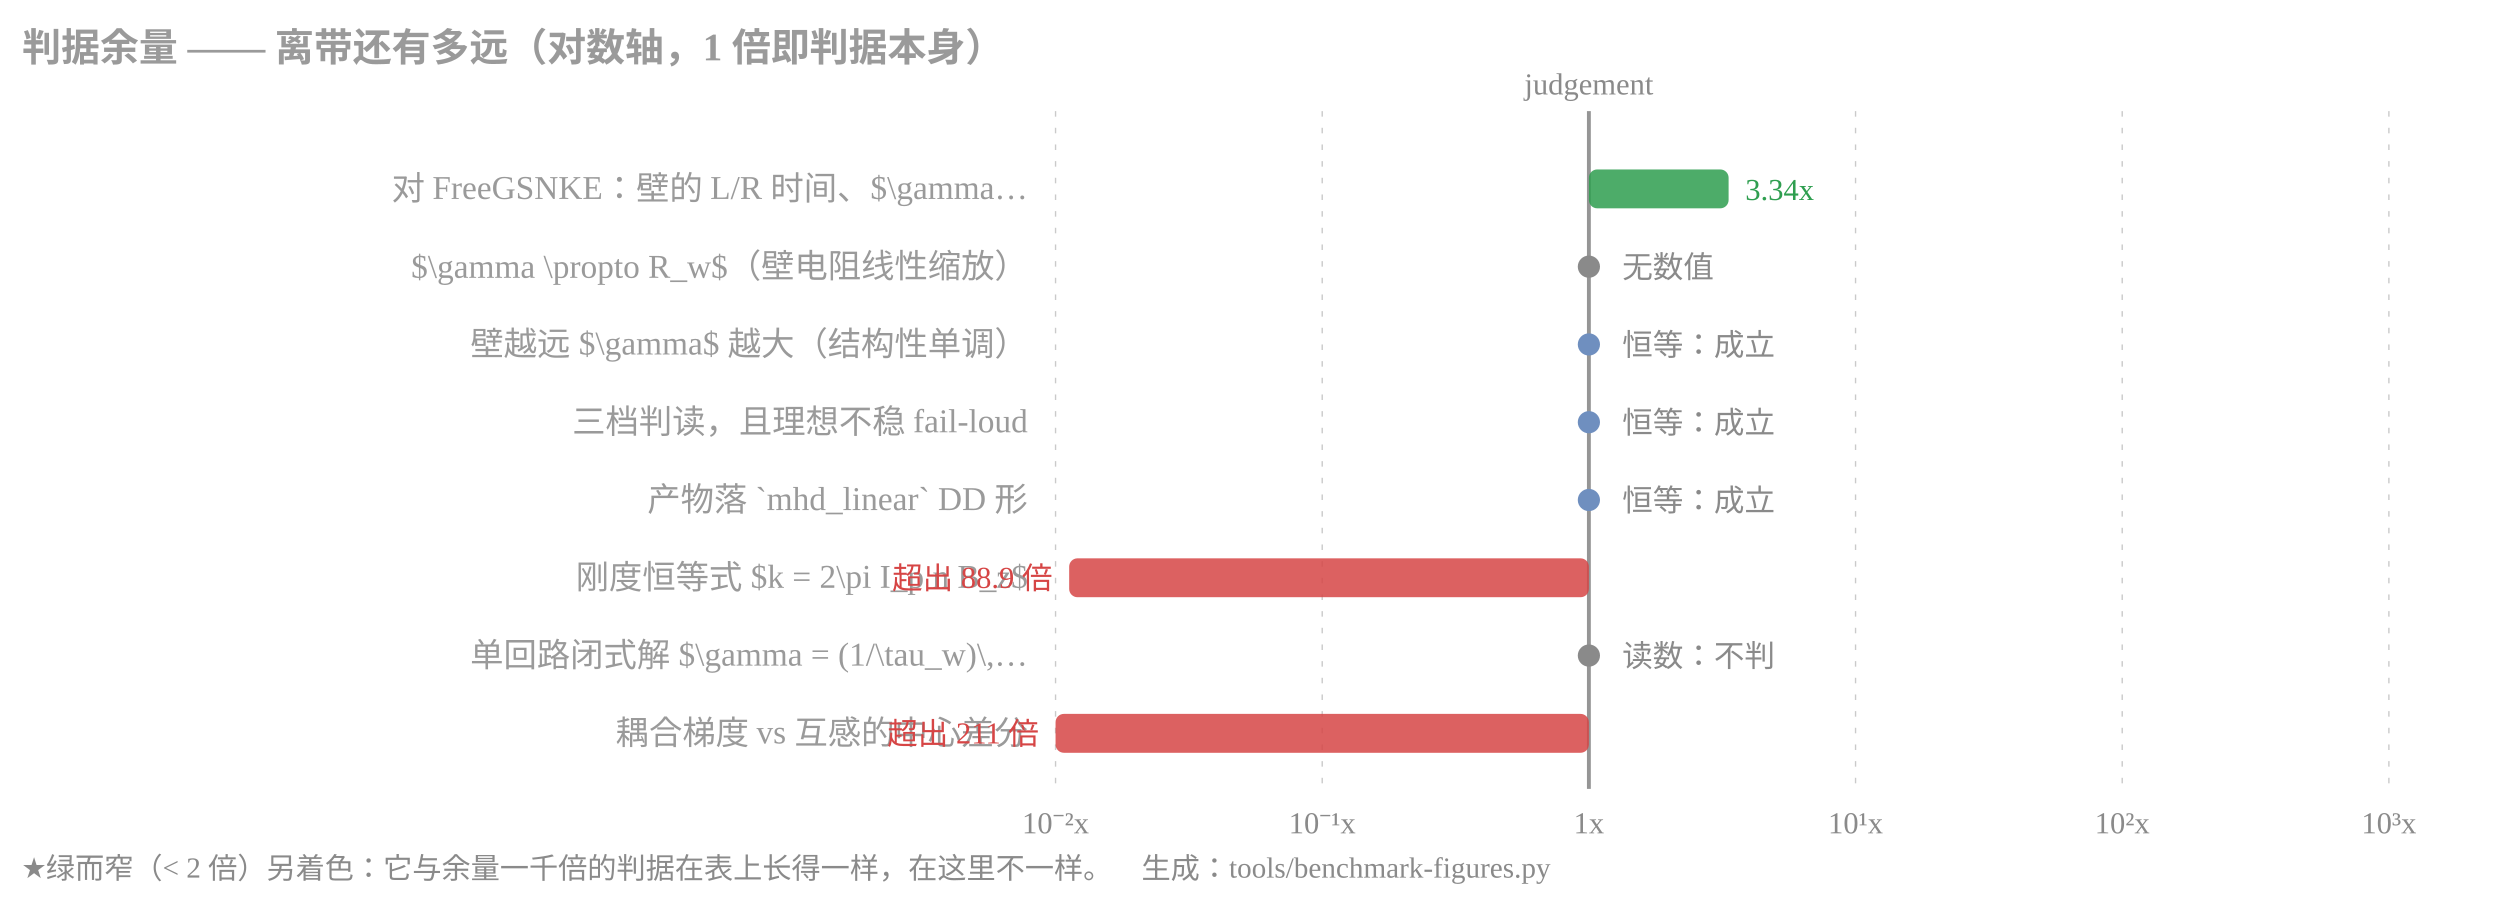
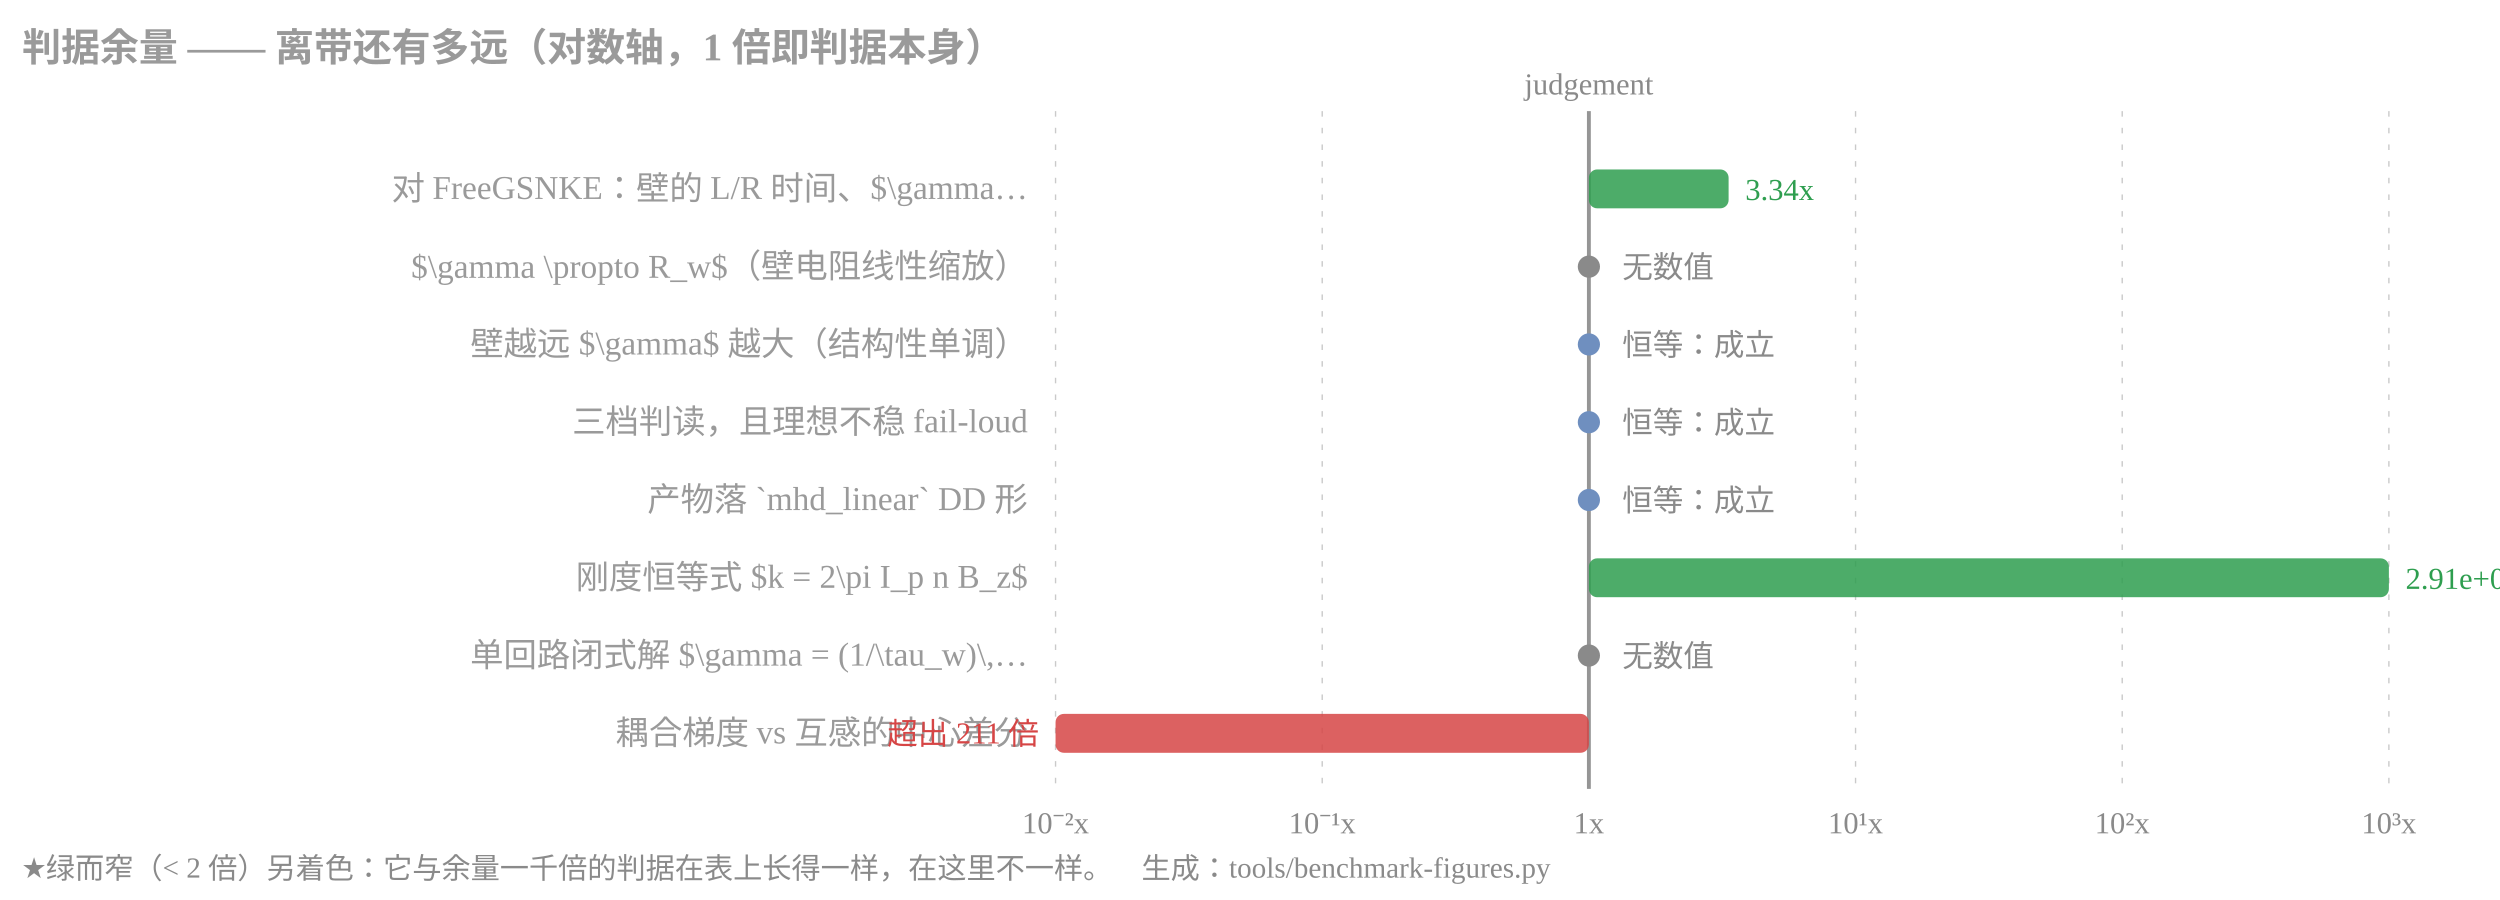
<svg xmlns="http://www.w3.org/2000/svg" viewBox="0 0 900 324" role="img" aria-label="mhd-vertical-freegsnke-east137985: 每条判据离它的带还有多远">
  <text x="8" y="22" font-size="14" font-weight="600" fill="#9a9a9a">判据余量 —— 离带还有多远（对数轴，1 倍即判据本身）</text>
  <line x1="380.0" y1="40" x2="380.0" y2="284" stroke="#8a8a8a" stroke-width="0.5" stroke-dasharray="2 4" opacity="0.45" />
  <text x="380.0" y="300" font-size="11" fill="#8a8a8a" text-anchor="middle">10⁻²x</text>
  <line x1="476.0" y1="40" x2="476.0" y2="284" stroke="#8a8a8a" stroke-width="0.5" stroke-dasharray="2 4" opacity="0.45" />
  <text x="476.0" y="300" font-size="11" fill="#8a8a8a" text-anchor="middle">10⁻¹x</text>
  <line x1="572.0" y1="40" x2="572.0" y2="284" stroke="#8a8a8a" stroke-width="1.4" opacity="0.9" />
  <text x="572.0" y="300" font-size="11" fill="#8a8a8a" text-anchor="middle">1x</text>
  <line x1="668.0" y1="40" x2="668.0" y2="284" stroke="#8a8a8a" stroke-width="0.5" stroke-dasharray="2 4" opacity="0.45" />
  <text x="668.0" y="300" font-size="11" fill="#8a8a8a" text-anchor="middle">10¹x</text>
  <line x1="764.0" y1="40" x2="764.0" y2="284" stroke="#8a8a8a" stroke-width="0.5" stroke-dasharray="2 4" opacity="0.45" />
  <text x="764.0" y="300" font-size="11" fill="#8a8a8a" text-anchor="middle">10²x</text>
  <line x1="860.0" y1="40" x2="860.0" y2="284" stroke="#8a8a8a" stroke-width="0.5" stroke-dasharray="2 4" opacity="0.45" />
  <text x="860.0" y="300" font-size="11" fill="#8a8a8a" text-anchor="middle">10³x</text>
  <text x="572.0" y="34" font-size="11" fill="#8a8a8a" text-anchor="middle">judgement</text>
  <text x="370" y="72.0" font-size="12" fill="#9a9a9a" text-anchor="end">对 FreeGSNKE：壁的 L/R 时间、$\gamma…</text>
  <rect x="572.0" y="61.0" width="50.3" height="14" rx="3" fill="#2e9e4f" opacity="0.85" />
  <text x="628.3" y="72.0" font-size="11" fill="#2e9e4f" text-anchor="start">3.34x</text>
  <text x="370" y="100.0" font-size="12" fill="#9a9a9a" text-anchor="end">$\gamma \propto R_w$（壁电阻线性缩放）</text>
  <circle cx="572.0" cy="96.0" r="4" fill="#8a8a8a" />
  <text x="584.0" y="100.0" font-size="11" fill="#8a8a8a">无数值</text>
  <text x="370" y="128.0" font-size="12" fill="#9a9a9a" text-anchor="end">壁越远 $\gamma$ 越大（结构性单调）</text>
  <circle cx="572.0" cy="124.0" r="4" fill="#6f8fbf" />
  <text x="584.0" y="128.0" font-size="11" fill="#8a8a8a">恒等：成立</text>
  <text x="370" y="156.0" font-size="12" fill="#9a9a9a" text-anchor="end">三档判读，且理想不稳 fail-loud</text>
  <circle cx="572.0" cy="152.0" r="4" fill="#6f8fbf" />
  <text x="584.0" y="156.0" font-size="11" fill="#8a8a8a">恒等：成立</text>
  <text x="370" y="184.0" font-size="12" fill="#9a9a9a" text-anchor="end">产物落 `mhd_linear` DD 形</text>
  <circle cx="572.0" cy="180.0" r="4" fill="#6f8fbf" />
  <text x="584.0" y="184.0" font-size="11" fill="#8a8a8a">恒等：成立</text>
  <text x="370" y="212.0" font-size="12" fill="#9a9a9a" text-anchor="end">刚度恒等式 $k = 2\pi I_p n B_z$</text>
-   <rect x="384.9" y="201.0" width="187.1" height="14" rx="3" fill="#d64545" opacity="0.85" />
-   <text x="378.9" y="212.0" font-size="11" fill="#d64545" text-anchor="end">超出 88.9 倍</text>
+   <rect x="572.0" y="201.0" width="288.0" height="14" rx="3" fill="#2e9e4f" opacity="0.85" />
+   <text x="866.0" y="212.0" font-size="11" fill="#2e9e4f" text-anchor="start">2.91e+03x</text>
  <text x="370" y="240.0" font-size="12" fill="#9a9a9a" text-anchor="end">单回路闭式解 $\gamma = (1/\tau_w)\,…</text>
  <circle cx="572.0" cy="236.0" r="4" fill="#8a8a8a" />
-   <text x="584.0" y="240.0" font-size="11" fill="#8a8a8a">读数：不判</text>
+   <text x="584.0" y="240.0" font-size="11" fill="#8a8a8a">无数值</text>
  <text x="370" y="268.0" font-size="12" fill="#9a9a9a" text-anchor="end">耦合梯度 vs 互感的中心差分</text>
  <rect x="380.0" y="257.0" width="192.0" height="14" rx="3" fill="#d64545" opacity="0.85" />
  <text x="374.0" y="268.0" font-size="11" fill="#d64545" text-anchor="end">超出 211 倍</text>
  <text x="8" y="316" font-size="10.5" fill="#8a8a8a">★绿而窄（&lt; 2 倍）另着色：它与余量一千倍的判据在表上长得一样，在这里不一样。　生成：tools/benchmark-figures.py</text>
</svg>
